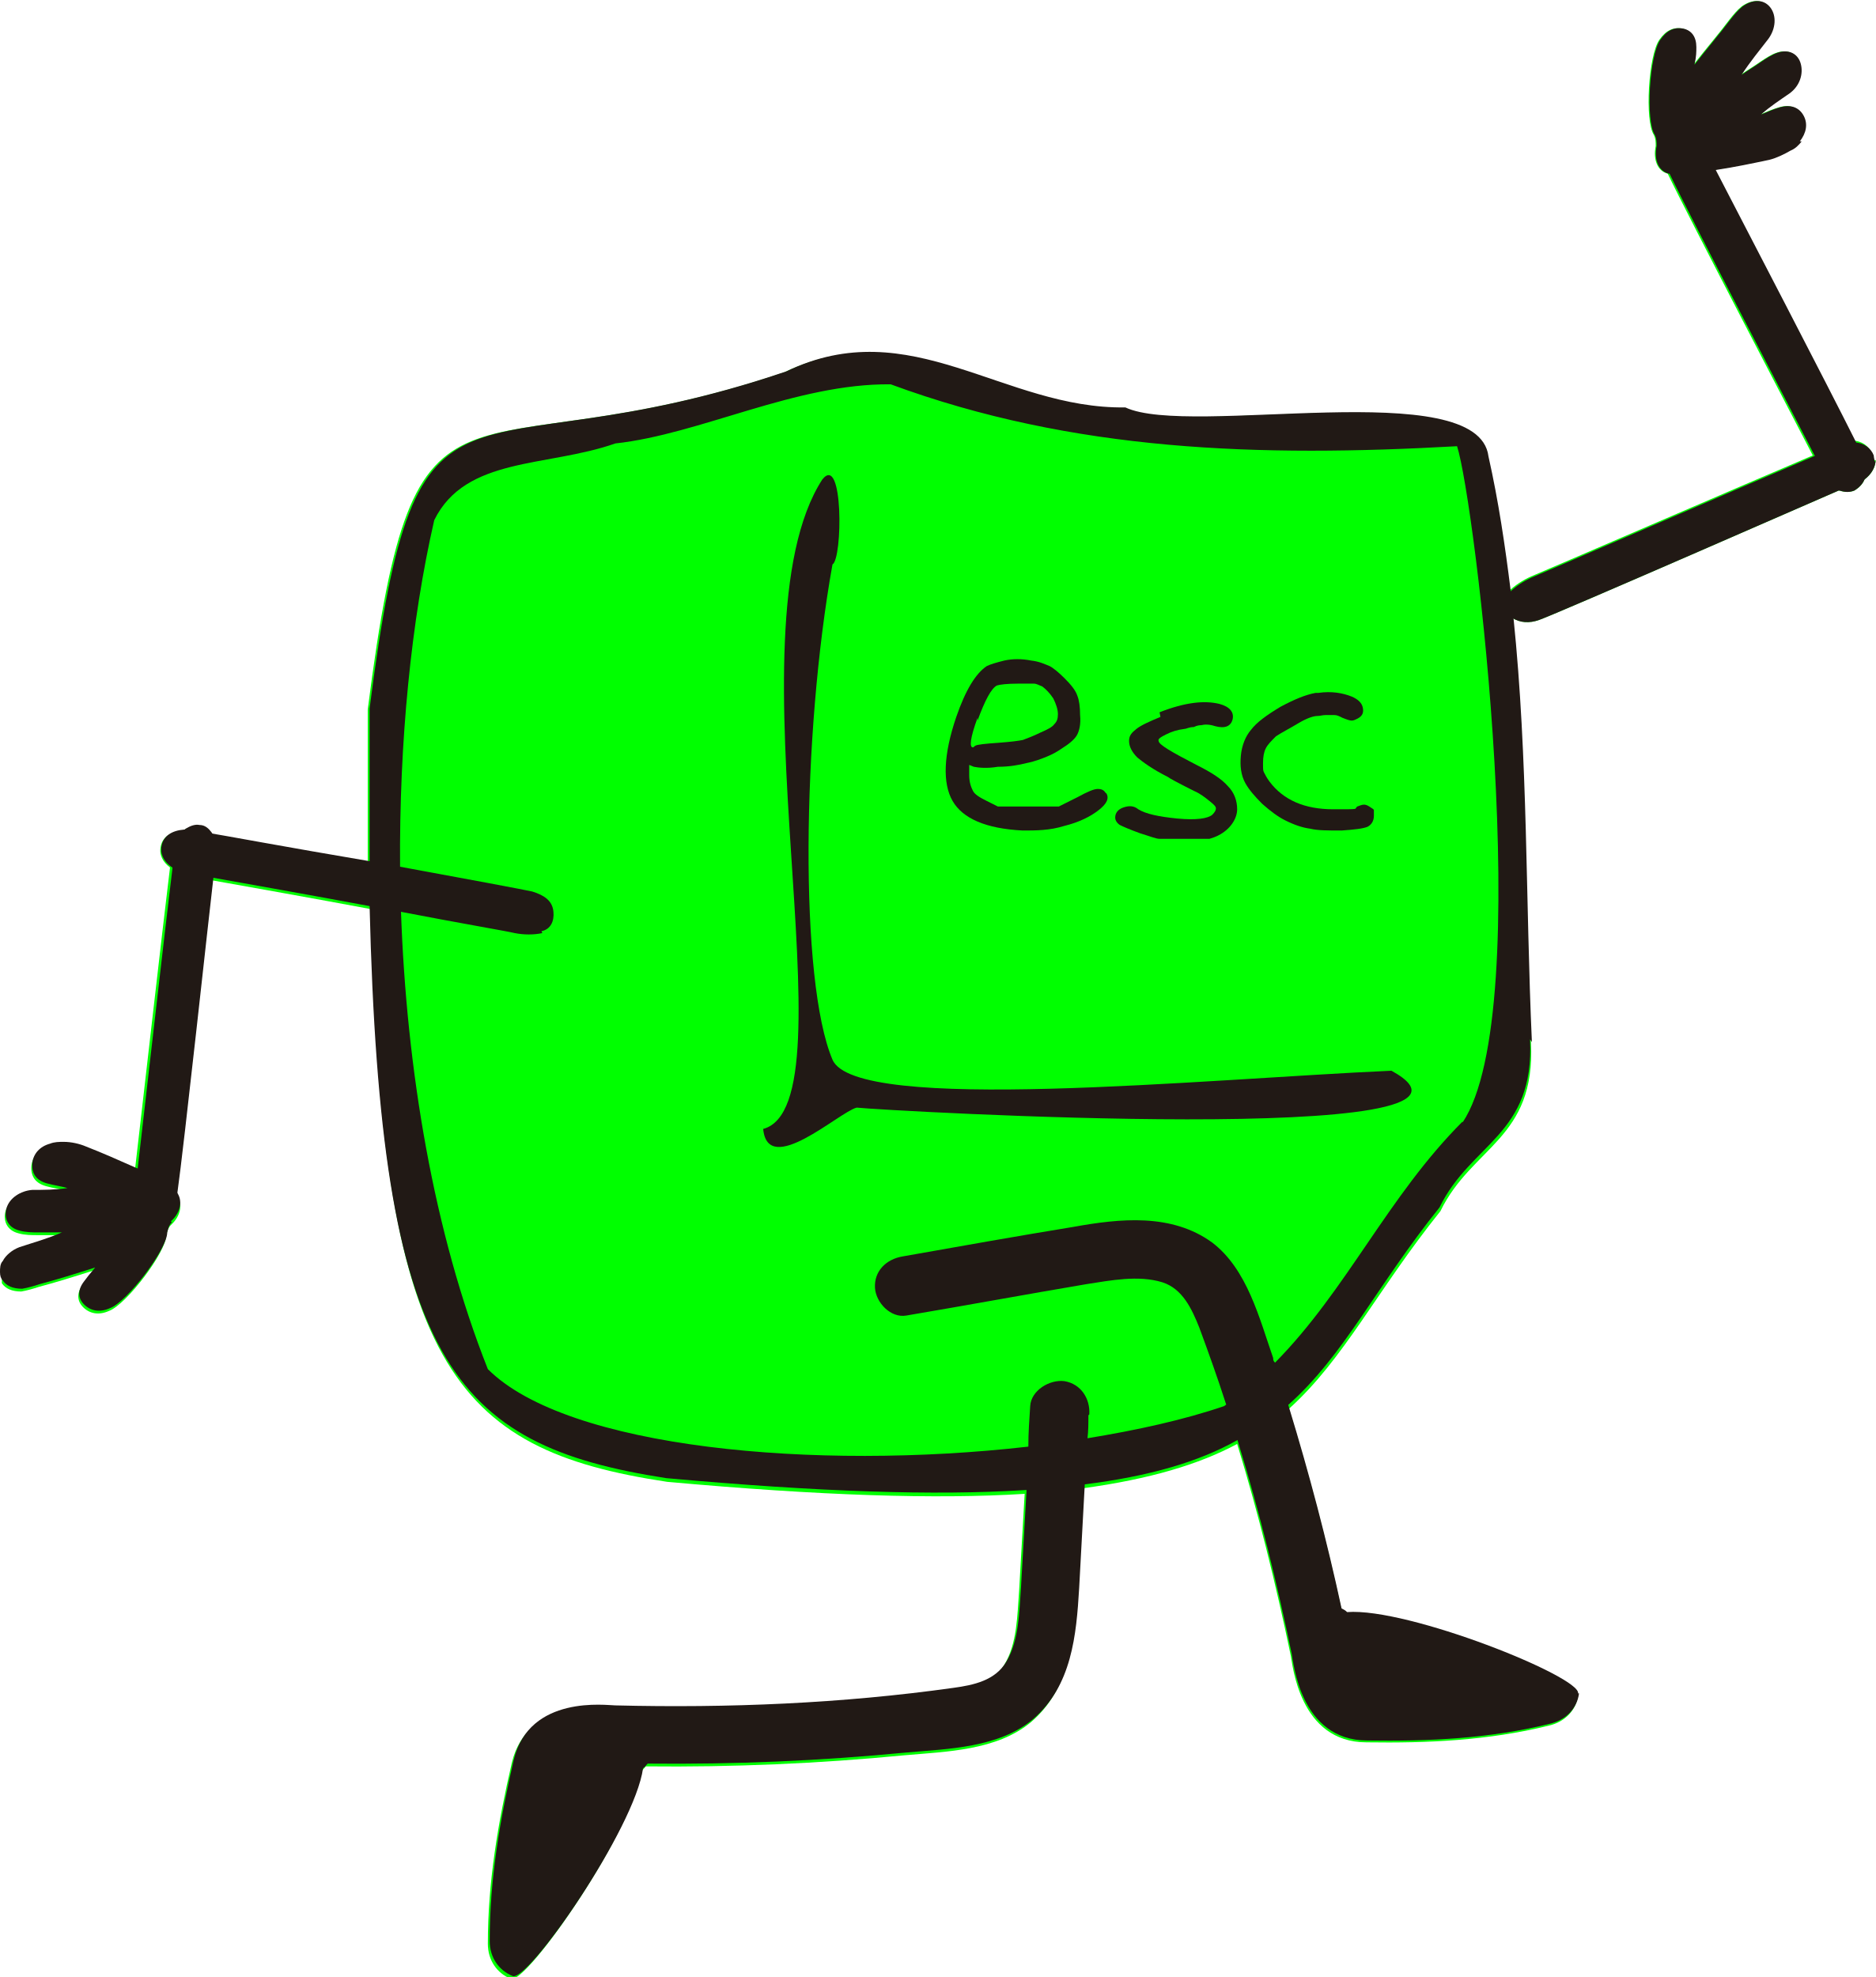
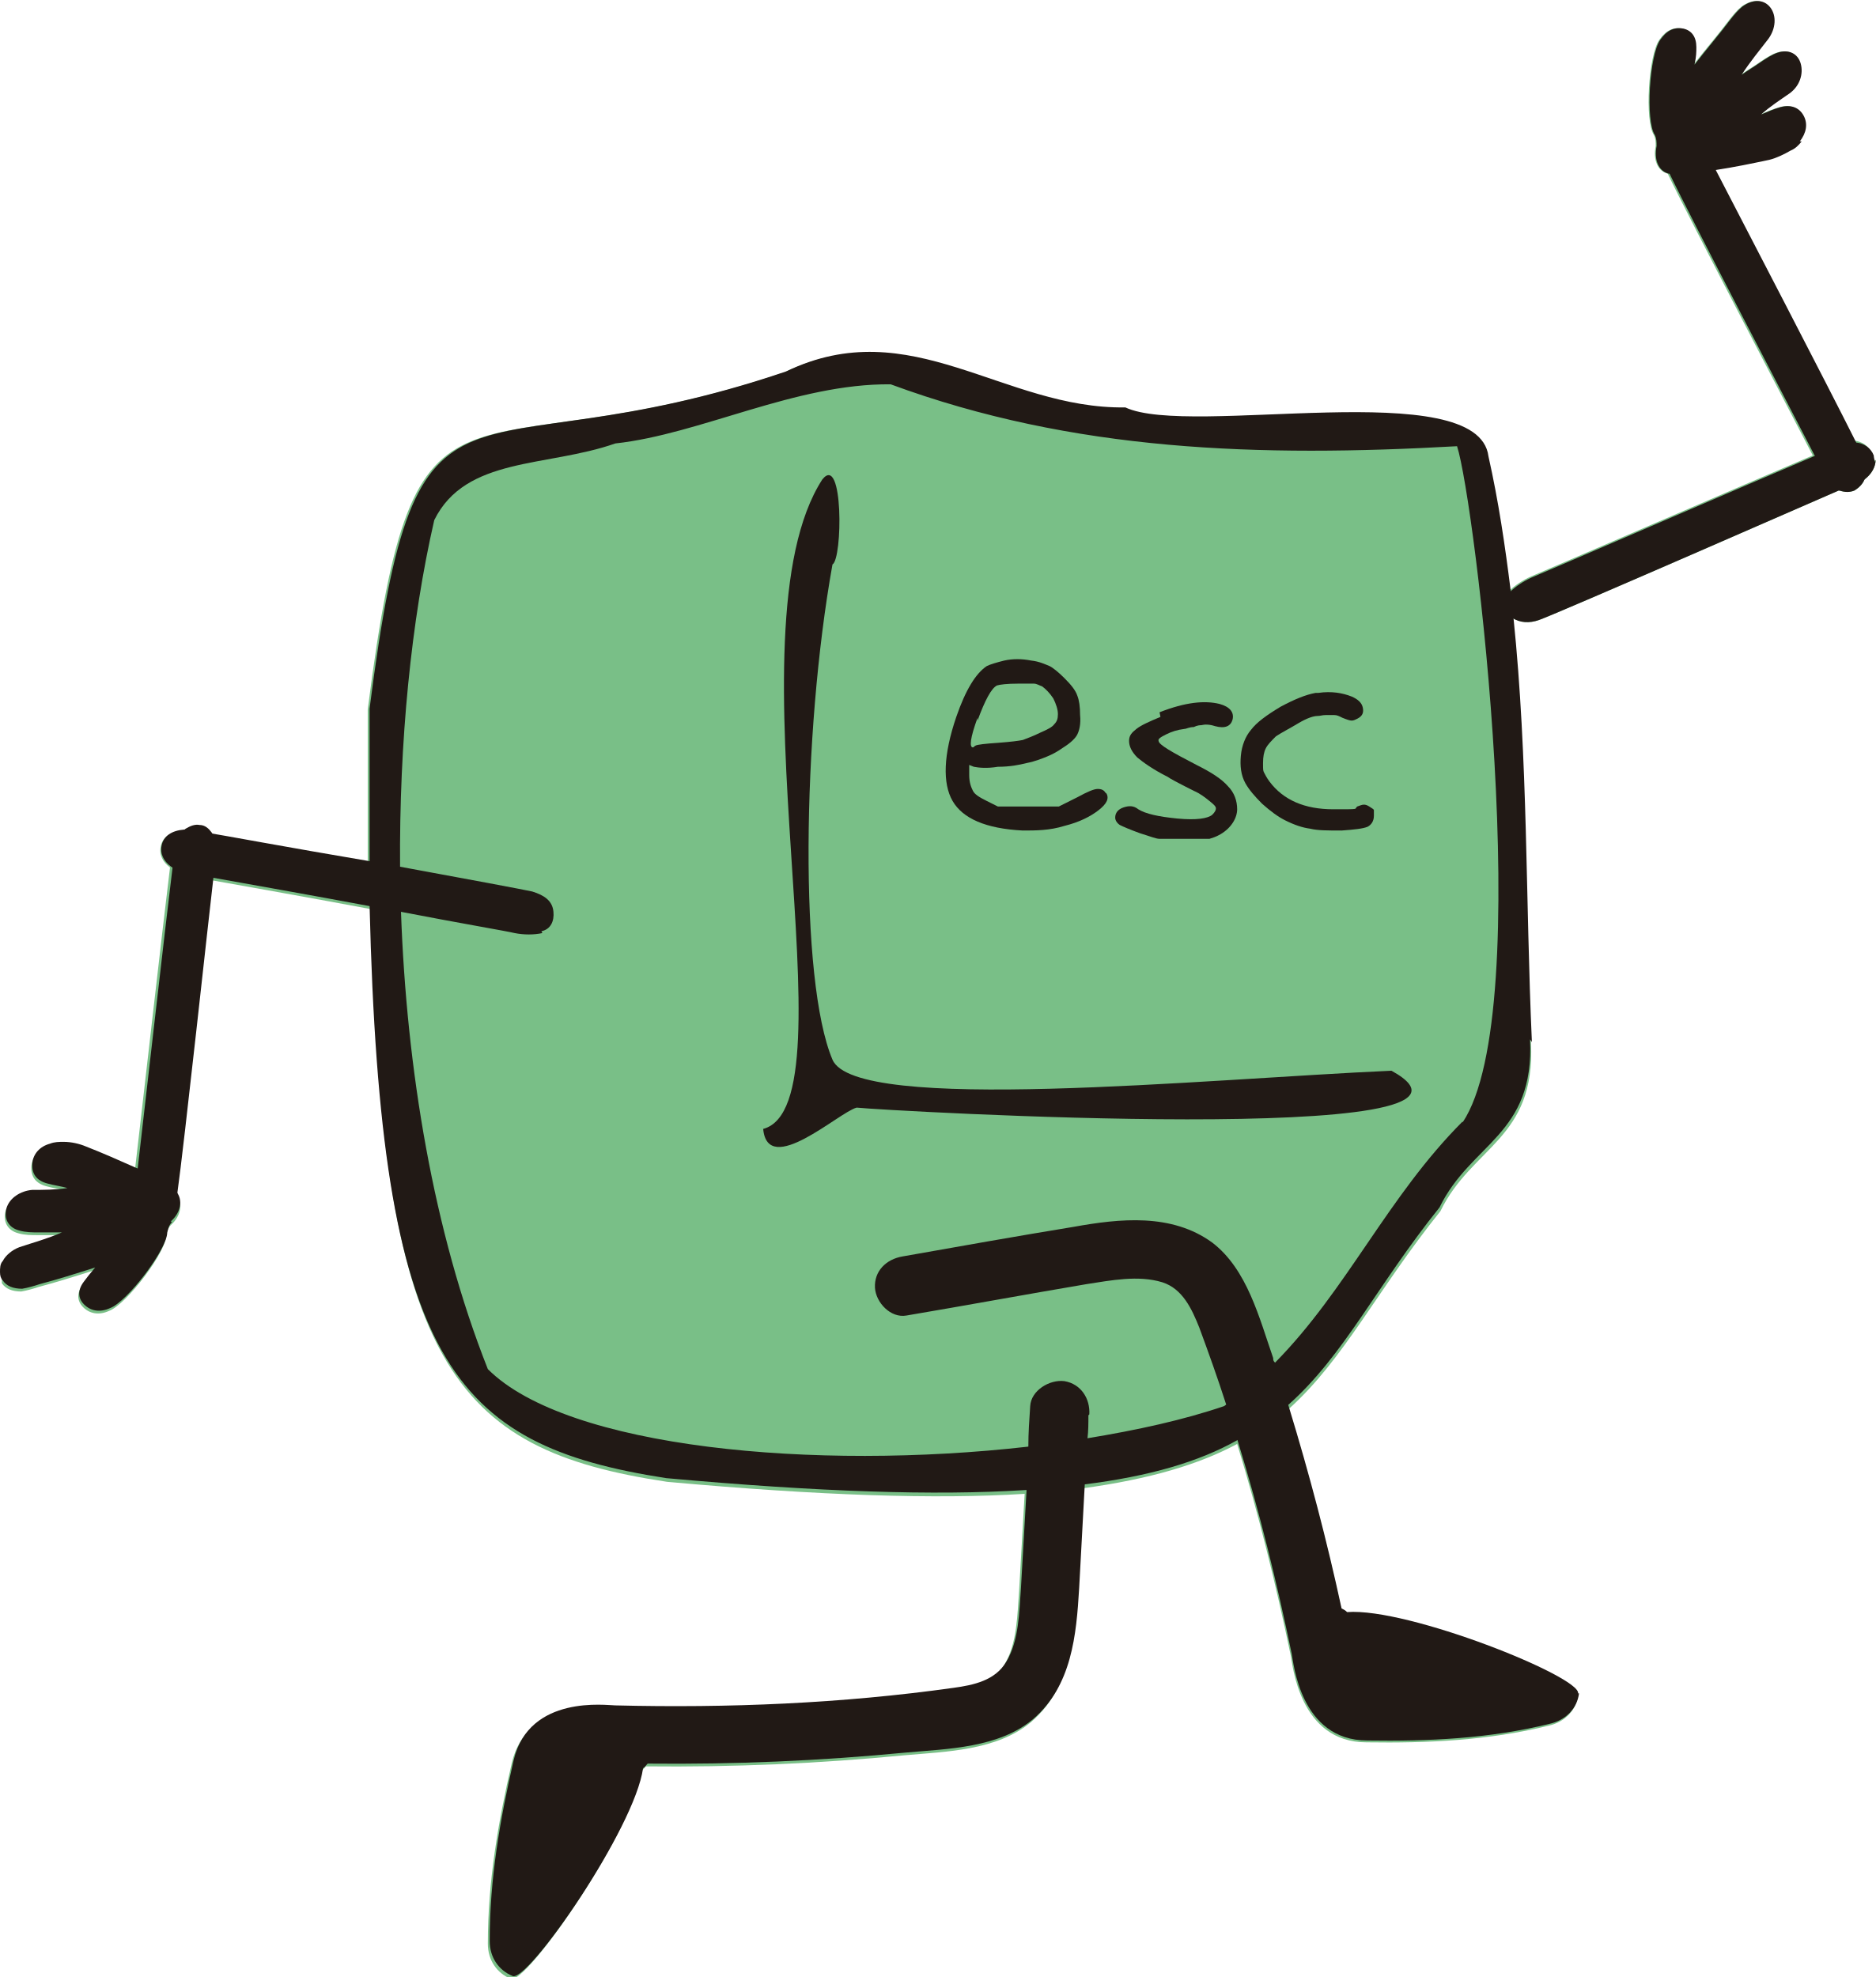
<svg xmlns="http://www.w3.org/2000/svg" id="Layer_2" version="1.1" viewBox="0 0 203 214">
  <defs>
    <style>
      .st0 {
-         fill: #0f0;
+         fill: #79bf87;
      }

      .st1 {
        fill: #211915;
      }
    </style>
  </defs>
  <path class="st0" d="M203,49.8c0,.7-.4,1.5-1.2,2.1-.2.5-.6.9-1.1,1.2-.5.2-1,.2-1.6,0,0,0,0,0-.1,0-1.4.6-30.4,13.3-32.4,14-1.1.4-2.1.3-2.9-.2,1.6,15.4,1.3,30.4,2,46,.5,10.4-6.4,11.2-9.8,18.2-6.9,8.6-10.4,16-16.4,21.4,2.2,7.2,4.1,14.4,5.7,21.8.2.1.4.2.6.4,6.6-.5,25.3,7,25,8.8-.2,1.6-1.4,2.9-3.2,3.3-6.5,1.6-13.1,1.9-19.7,1.8-7.3,0-8-8.5-8.2-9.4-1.6-7.7-3.5-15.4-5.8-22.9-4.1,2.2-9.4,3.8-16.7,4.8-.2,3.7-.4,7.4-.6,11.1h0c-.3,5.1-.8,10.6-5,14.2-3.7,3.1-9.2,3.2-13.7,3.6-9.3.9-18.6,1.3-28,1.2-.2.2-.3.4-.5.5-.9,6.5-12.4,23.1-14.1,22.5-1.5-.6-2.5-2-2.5-3.8,0-6.7,1.1-13.1,2.6-19.6,1.7-7.1,10.1-5.9,11-5.9,12.2.3,24.5-.2,36.6-1.9,2.2-.3,4.5-.8,5.7-2.8,1.4-2.3,1.4-5.4,1.6-8,.2-3.5.4-7,.6-10.5-9.6.6-22.1.2-38.7-1.3-23.2-3.5-30.9-12.6-32.1-62-6.4-1.2-13.2-2.4-17.1-3.1-.4,3.3-3.2,29.2-3.9,34.1.7.9.5,2.2-.6,3.2-.3.3-.4.7-.5,1.1,0,0,0,0,0,0,0,1.8-4.3,7.5-6.2,8.2-1.1.5-2.1.3-2.8-.4-.7-.7-.7-1.6,0-2.5.3-.4.6-.8,1.2-1.5h0c-2.2.7-4.1,1.3-6,1.8-.6.2-1.3.4-1.9.5-1,0-1.7-.3-2.1-.9v-2.1c.3-.6,1-1.2,1.8-1.5,1.5-.5,3-.9,4.6-1.6-.8,0-1.7,0-2.5,0-.7,0-1.4,0-2.1-.2-1.2-.3-1.7-1.3-1.4-2.4.3-1.1,1.5-1.9,2.8-2,1.2,0,2.5,0,3.8-.2-.7-.2-1.5-.3-2.2-.5-1.1-.3-1.7-1-1.6-2.2.1-1,.8-1.8,1.9-2.1.5-.2,1-.2,1.5-.2.8,0,1.7.2,2.4.5,1.8.7,3.6,1.5,5.4,2.3.7-6,3-26.3,3.8-32.8-.8-.6-1.2-1.4-1-2.3.2-1,1.1-1.6,2.4-1.7.5-.3,1-.5,1.5-.4.6,0,1,.4,1.3.8,0,0,0,0,.1,0h0c.7.1,8.8,1.6,17.1,3,0-5.1,0-10.5,0-16.5,5.2-40.7,9.7-24.6,45.1-36.5h0c13.5-6.5,23.5,4.1,36.7,3.9,7,3.2,38.2-3.6,39.3,5.3,1,4.9,1.8,9.7,2.4,14.5.6-.6,1.5-1.2,2.4-1.6,1.7-.7,22.5-9.7,30.5-13.1-1.5-2.9-13.5-25.9-15.7-30.5-1.1-.3-1.6-1.5-1.3-3,0-.4,0-.8-.2-1.2,0,0,0,0,0,0-1-1.5-.6-8.6.6-10.3.7-1,1.5-1.4,2.5-1.2.9.2,1.4.9,1.4,2,0,.5,0,1-.2,1.9h0c1.4-1.8,2.7-3.3,3.9-4.9.4-.5.8-1,1.3-1.4,1.1-.8,2.3-.8,3,.1.7.9.6,2.3-.2,3.4-1,1.3-2,2.5-2.9,3.9.7-.5,1.4-.9,2.1-1.4.6-.4,1.2-.8,1.8-1,1.2-.4,2.2.1,2.5,1.2.3,1.1-.1,2.4-1.2,3.2-1,.7-2.1,1.4-3.1,2.3.7-.3,1.4-.6,2.1-.8,1.1-.3,2,0,2.5.9.5.9.3,1.9-.4,2.8-.3.4-.7.8-1.2,1-.7.4-1.5.8-2.3,1-1.9.4-3.8.8-5.8,1.1,2.8,5.4,12.2,23.5,15.1,29.3,1,0,1.8.6,2.1,1.4,0,.2.1.5.1.7Z" />
  <g id="Layer_1-2">
    <g>
      <path class="st1" d="M92.8,119.9c2.7.3,73.1,4.4,57.8-4-20.3.9-58,4.7-60.5-1.2-3.6-8.5-3.3-35.2,0-53.6,1.1-.6,1.2-12.1-1.1-9.2-10.6,16.4,3.7,67.6-6.4,70.3.5,5.3,8.2-1.8,10.1-2.3h0Z" />
      <path class="st1" d="M58.7,101c-.9.2-2,.2-3,0-.8-.2-6.1-1.1-12.3-2.3-1.1-.2-2.2-.4-3.3-.6-6.4-1.2-13.2-2.4-17.1-3.1-1.6-.3-2.7-.5-3.1-.6-.6-.1-1-.3-1.4-.6-.8-.6-1.2-1.4-1-2.3.2-1,1.1-1.6,2.4-1.7.3,0,.7,0,1,0,.6,0,1.2.3,1.8.4,0,0,0,0,.1,0h0c.7.1,8.8,1.6,17.1,3,1.1.2,2.2.4,3.3.6,7.1,1.3,13.5,2.5,14.4,2.7,1.3.4,2.2,1,2.3,2.2.1,1-.3,1.9-1.3,2.1Z" />
      <path class="st1" d="M23.1,94.7h0c0,0,0,.2,0,.3-.4,3.3-3.2,29.2-3.9,34.1,0,.3,0,.6-.1.7-.3,1.3-.9,2.2-2,2.5-1,.2-1.9-.1-2.2-1.2-.3-.9-.3-2-.2-3,0-.2,0-.8.2-1.6.7-6,3-26.3,3.8-32.8,0-.9.2-1.5.2-1.8.2-1,.6-1.8,1.2-2.2.5-.3,1-.5,1.5-.4.6,0,1,.4,1.3.8.4.6.7,1.4.6,2.5,0,.7-.2,1.3-.3,2Z" />
      <path class="st1" d="M18.6,132.3c-.3.3-.4.7-.5,1.1,0,0,0,0,0,0,0,1.8-4.3,7.5-6.2,8.2-1.1.5-2.1.3-2.8-.4-.7-.7-.7-1.6,0-2.5.3-.4.6-.8,1.2-1.5h0c-2.2.7-4.1,1.3-6,1.8-.6.2-1.3.4-1.9.5-1,0-1.7-.3-2.1-.9-.2-.2-.3-.5-.3-.9,0-.4,0-.9.3-1.2.3-.6,1-1.2,1.8-1.5,1.5-.5,3-.9,4.6-1.6-.8,0-1.7,0-2.5,0-.7,0-1.4,0-2.1-.2-1.2-.3-1.7-1.3-1.4-2.4.3-1.1,1.5-1.9,2.8-2,1.2,0,2.5,0,3.8-.2-.7-.2-1.5-.3-2.2-.5-1.1-.3-1.7-1-1.6-2.2.1-1,.8-1.8,1.9-2.1.5-.2,1-.2,1.5-.2.8,0,1.7.2,2.4.5,1.8.7,3.6,1.5,5.4,2.3,1,.4,1.9.8,2.8,1.2.6.3,1,.7,1.5,1.2,0,0,0,0,.1.2.7.9.5,2.2-.6,3.2Z" />
      <path class="st1" d="M203,49.8c0,.7-.4,1.5-1.2,2.1-.2.2-.5.4-.9.5-.6.3-1.2.4-1.8.7,0,0,0,0-.1,0-1.4.6-30.4,13.3-32.4,14-1.1.4-2.1.3-2.9-.2-.1,0-.2-.2-.3-.3-.7-.7-.8-1.7,0-2.5,0,0,0,0,0,0,.6-.6,1.5-1.2,2.4-1.6,1.7-.7,22.5-9.7,30.5-13.1,1.5-.6,2.5-1.1,2.9-1.2.5-.2,1.1-.3,1.5-.3,1,0,1.8.6,2.1,1.4,0,.2.1.5.1.7Z" />
      <path class="st1" d="M201.8,51.9c-.2.5-.6.9-1.1,1.2-.5.2-1,.2-1.6,0-.7-.3-1.3-.8-1.8-1.7-.3-.6-.5-1.2-.8-1.8h0c0,0,0-.1-.1-.3-1.5-2.9-13.5-25.9-15.7-30.5-.2-.3-.3-.5-.3-.7-.5-1.2-.5-2.3.3-3.2.7-.7,1.6-.9,2.5-.3.7.6,1.4,1.4,1.8,2.3,0,.2.4.7.7,1.5,2.8,5.4,12.2,23.5,15.1,29.3.4.8.7,1.3.8,1.6.4.9.5,1.8.2,2.5Z" />
      <path class="st1" d="M195,15.3c-.3.4-.7.8-1.2,1-.7.4-1.5.8-2.3,1-1.9.4-3.8.8-5.8,1.1-1,.2-2,.4-3.1.5-.6,0-1.3,0-1.9-.1,0,0,0,0-.1,0-1.1-.3-1.6-1.5-1.3-3,0-.4,0-.8-.2-1.2,0,0,0,0,0,0-1-1.5-.6-8.6.6-10.3.7-1,1.5-1.4,2.5-1.2.9.2,1.4.9,1.4,2,0,.5,0,1-.2,1.9h0c1.4-1.8,2.7-3.3,3.9-4.9.4-.5.8-1,1.3-1.4,1.1-.8,2.3-.8,3,.1.7.9.6,2.3-.2,3.4-1,1.3-2,2.5-2.9,3.9.7-.5,1.4-.9,2.1-1.4.6-.4,1.2-.8,1.8-1,1.2-.4,2.2.1,2.5,1.2.3,1.1-.1,2.4-1.2,3.2-1,.7-2.1,1.4-3.1,2.3.7-.3,1.4-.6,2.1-.8,1.1-.3,2,0,2.5.9.5.9.3,1.9-.4,2.8Z" />
      <path class="st1" d="M170.9,183.3c-.2,1.6-1.4,2.9-3.2,3.3-6.5,1.6-13.1,1.9-19.7,1.8-7.3,0-8-8.5-8.2-9.4-1.6-7.7-3.5-15.4-5.8-22.9-.4-1.4-.8-2.7-1.3-4.1-.9-2.8-1.9-5.6-2.9-8.3-.8-2-1.8-4.2-4-4.9-2.6-.8-5.6-.2-8.2.2-6.5,1.1-13,2.3-19.5,3.4-1.7.3-3.3-1.4-3.4-3-.1-1.8,1.2-3.1,3-3.4,6.2-1.1,12.4-2.2,18.5-3.2h0c5-.9,10.6-1.5,15,1.7,3.8,2.9,5.1,8.2,6.6,12.5,0,.2,0,.3.2.5.5,1.6,1,3.2,1.5,4.8,2.2,7.2,4.1,14.4,5.7,21.8.2.1.4.2.6.4,6.6-.5,25.3,7,25,8.8Z" />
      <path class="st1" d="M117.8,153.2c0,.9,0,1.7-.1,2.5,0,1.7-.2,3.4-.3,5.1-.2,3.7-.4,7.4-.6,11.1h0c-.3,5.1-.8,10.6-5,14.2-3.7,3.1-9.2,3.2-13.7,3.6-9.3.9-18.6,1.3-28,1.2-.2.2-.3.4-.5.5-.9,6.5-12.4,23.1-14.1,22.5-1.5-.6-2.5-2-2.5-3.8,0-6.7,1.1-13.1,2.6-19.6,1.7-7.1,10.1-5.9,11-5.9,12.2.3,24.5-.2,36.6-1.9,2.2-.3,4.5-.8,5.7-2.8,1.4-2.3,1.4-5.4,1.6-8,.2-3.5.4-7,.6-10.5h0c0-1.6.1-3.2.2-4.8,0-1.5.1-2.9.2-4.4.1-1.7,2.1-2.9,3.7-2.7,1.8.3,2.8,1.9,2.7,3.6Z" />
      <path class="st1" d="M165.8,112.8c-.7-15.5-.4-30.5-2-46-.1-1-.2-1.9-.3-2.9-.6-4.8-1.3-9.6-2.4-14.5-1.1-8.9-32.3-2-39.3-5.3-13.2.2-23.2-10.4-36.7-3.9h0c-35.3,12-39.9-4.1-45.1,36.5,0,5.9,0,11.4,0,16.5,0,1.7,0,3.2,0,4.8,1.2,49.4,8.9,58.4,32.1,62,16.6,1.5,29.1,1.9,38.7,1.3h0c2.3-.1,4.4-.3,6.4-.6,7.3-.9,12.6-2.5,16.7-4.8,2.1-1.1,3.9-2.4,5.5-3.8,6.1-5.4,9.5-12.8,16.4-21.4,3.4-7,10.3-7.8,9.8-18.2ZM158.3,121.4c-8.1,8.1-12.5,18.2-20.3,26.1-1.6,1.6-3.3,3.1-5.2,4.5,0,0-.2.1-.3.2-4.4,1.5-9.4,2.6-14.9,3.5-2.1.3-4.2.6-6.4.9-22.9,2.6-49.8.2-58.4-8.4-5.9-14.9-8.8-32.5-9.4-49.5,0-1.6,0-3.2-.1-4.8-.1-13.6,1.2-26.7,3.7-37.6,3.4-6.9,12.2-5.7,19.6-8.3,9.2-1,19.5-6.5,29.8-6.4,19.8,7.3,39.9,7.9,61.3,6.7,1.9,5.8,8.7,61.1.6,73.2Z" />
      <path class="st1" d="M119.7,85.9c-.2-.4-.5-.5-.9-.5s-1.1.3-2.2.9l-2,1h-6.6l-1.2-.6c-.8-.4-1.3-.7-1.5-1.1s-.4-.9-.4-1.7v-1.1l.5.2c.5.1,1.4.2,2.6,0,1.3,0,2.3-.2,3.1-.4,1-.2,1.7-.5,2.2-.7.5-.2,1.1-.5,1.8-1,.8-.5,1.3-1,1.5-1.4.2-.4.4-1.1.3-2.1,0-.9-.1-1.6-.3-2.1-.2-.6-.7-1.2-1.4-1.9-.6-.6-1.2-1.1-1.6-1.3-.5-.2-1.1-.5-2-.6-1-.2-2-.2-2.9,0h0c-.8.2-1.5.4-1.9.6-1.2.8-2.3,2.6-3.3,5.5-1.4,4.1-1.5,7.2-.4,9.1,1.1,1.9,3.6,3,7.6,3.2,1.4,0,2.9,0,4.5-.5,1.6-.4,2.8-1,3.7-1.7.9-.7,1.2-1.3.8-1.9ZM105.8,78c.8-2.2,1.5-3.5,2.1-3.8.3-.1,1.1-.2,2.3-.2s1.4,0,1.7,0c.3,0,.6.2.9.3h0c.4.3.8.7,1.2,1.3.3.6.5,1.2.5,1.7s-.1.8-.4,1.1c-.2.3-.8.6-1.5.9-.8.4-1.4.6-1.9.8-.5.1-1.3.2-2.6.3-1.5.1-2.3.2-2.5.3s-.2.2-.3.2c-.4,0-.3-1,.5-3.2Z" />
      <path class="st1" d="M125.5,77.1c2.8-1.1,4.9-1.3,6.5-.9,1.1.3,1.6.9,1.4,1.7-.2.7-.8,1-1.9.7-.6-.2-1.1-.2-1.5-.1-.1,0-.4,0-.8.2-.5,0-.8.2-1,.2-.8.1-1.4.3-2,.6-.6.3-.9.5-.8.7,0,.4,1.4,1.2,4.1,2.6,1.6.8,2.7,1.5,3.4,2.3.7.7,1,1.6,1,2.5s-.6,2-1.8,2.7c-.5.3-.9.4-1.2.5-.3,0-1.2,0-2.6,0-1.4,0-2.3,0-2.8,0-.4,0-1.1-.3-2.1-.6-1.1-.4-1.8-.7-2.2-.9-.3-.2-.5-.5-.5-.8,0-.5.3-.9.9-1.1s1.1-.2,1.6.2c.8.5,2.2.8,4.2,1,2.1.2,3.3,0,3.8-.4.3-.3.4-.5.4-.7s-.2-.4-.7-.8c-.5-.4-1-.8-1.7-1.1-1.8-.9-2.7-1.4-2.8-1.5-1.6-.8-2.7-1.6-3.3-2.1-.6-.6-.9-1.2-.9-1.8s.3-.9.8-1.3,1.4-.8,2.6-1.3h0Z" />
      <path class="st1" d="M142.7,75c1.4-.2,2.6,0,3.6.4.7.3,1.1.7,1.2,1.2s0,.9-.6,1.2c-.2.1-.4.2-.6.2-.2,0-.5-.1-1-.3-.4-.2-.6-.3-.9-.3s-.5,0-.9,0c-.4,0-.6.1-.9.1-.4,0-1.1.2-2.1.8s-1.8,1-2.4,1.4c-.5.5-.9.9-1.1,1.3-.2.4-.3.9-.3,1.6s0,.8.1,1,.3.6.6,1c1.5,2,3.8,3,6.9,3s2.2,0,2.6-.3c.3-.1.5-.2.7-.2.1,0,.3,0,.6.2.3.2.5.3.5.4,0,.1,0,.3,0,.6,0,.6-.3,1-.7,1.2-.5.2-1.4.3-2.8.4-1.5,0-2.6,0-3.4-.2-.8-.1-1.7-.4-2.7-.9-.8-.4-1.6-1-2.5-1.8-.8-.8-1.4-1.5-1.8-2.2-.5-.9-.6-1.9-.5-3,.1-1.1.5-2.1,1.1-2.8.6-.8,1.7-1.6,3.2-2.5,1.5-.8,2.7-1.3,3.8-1.5h0Z" />
    </g>
  </g>
</svg>
